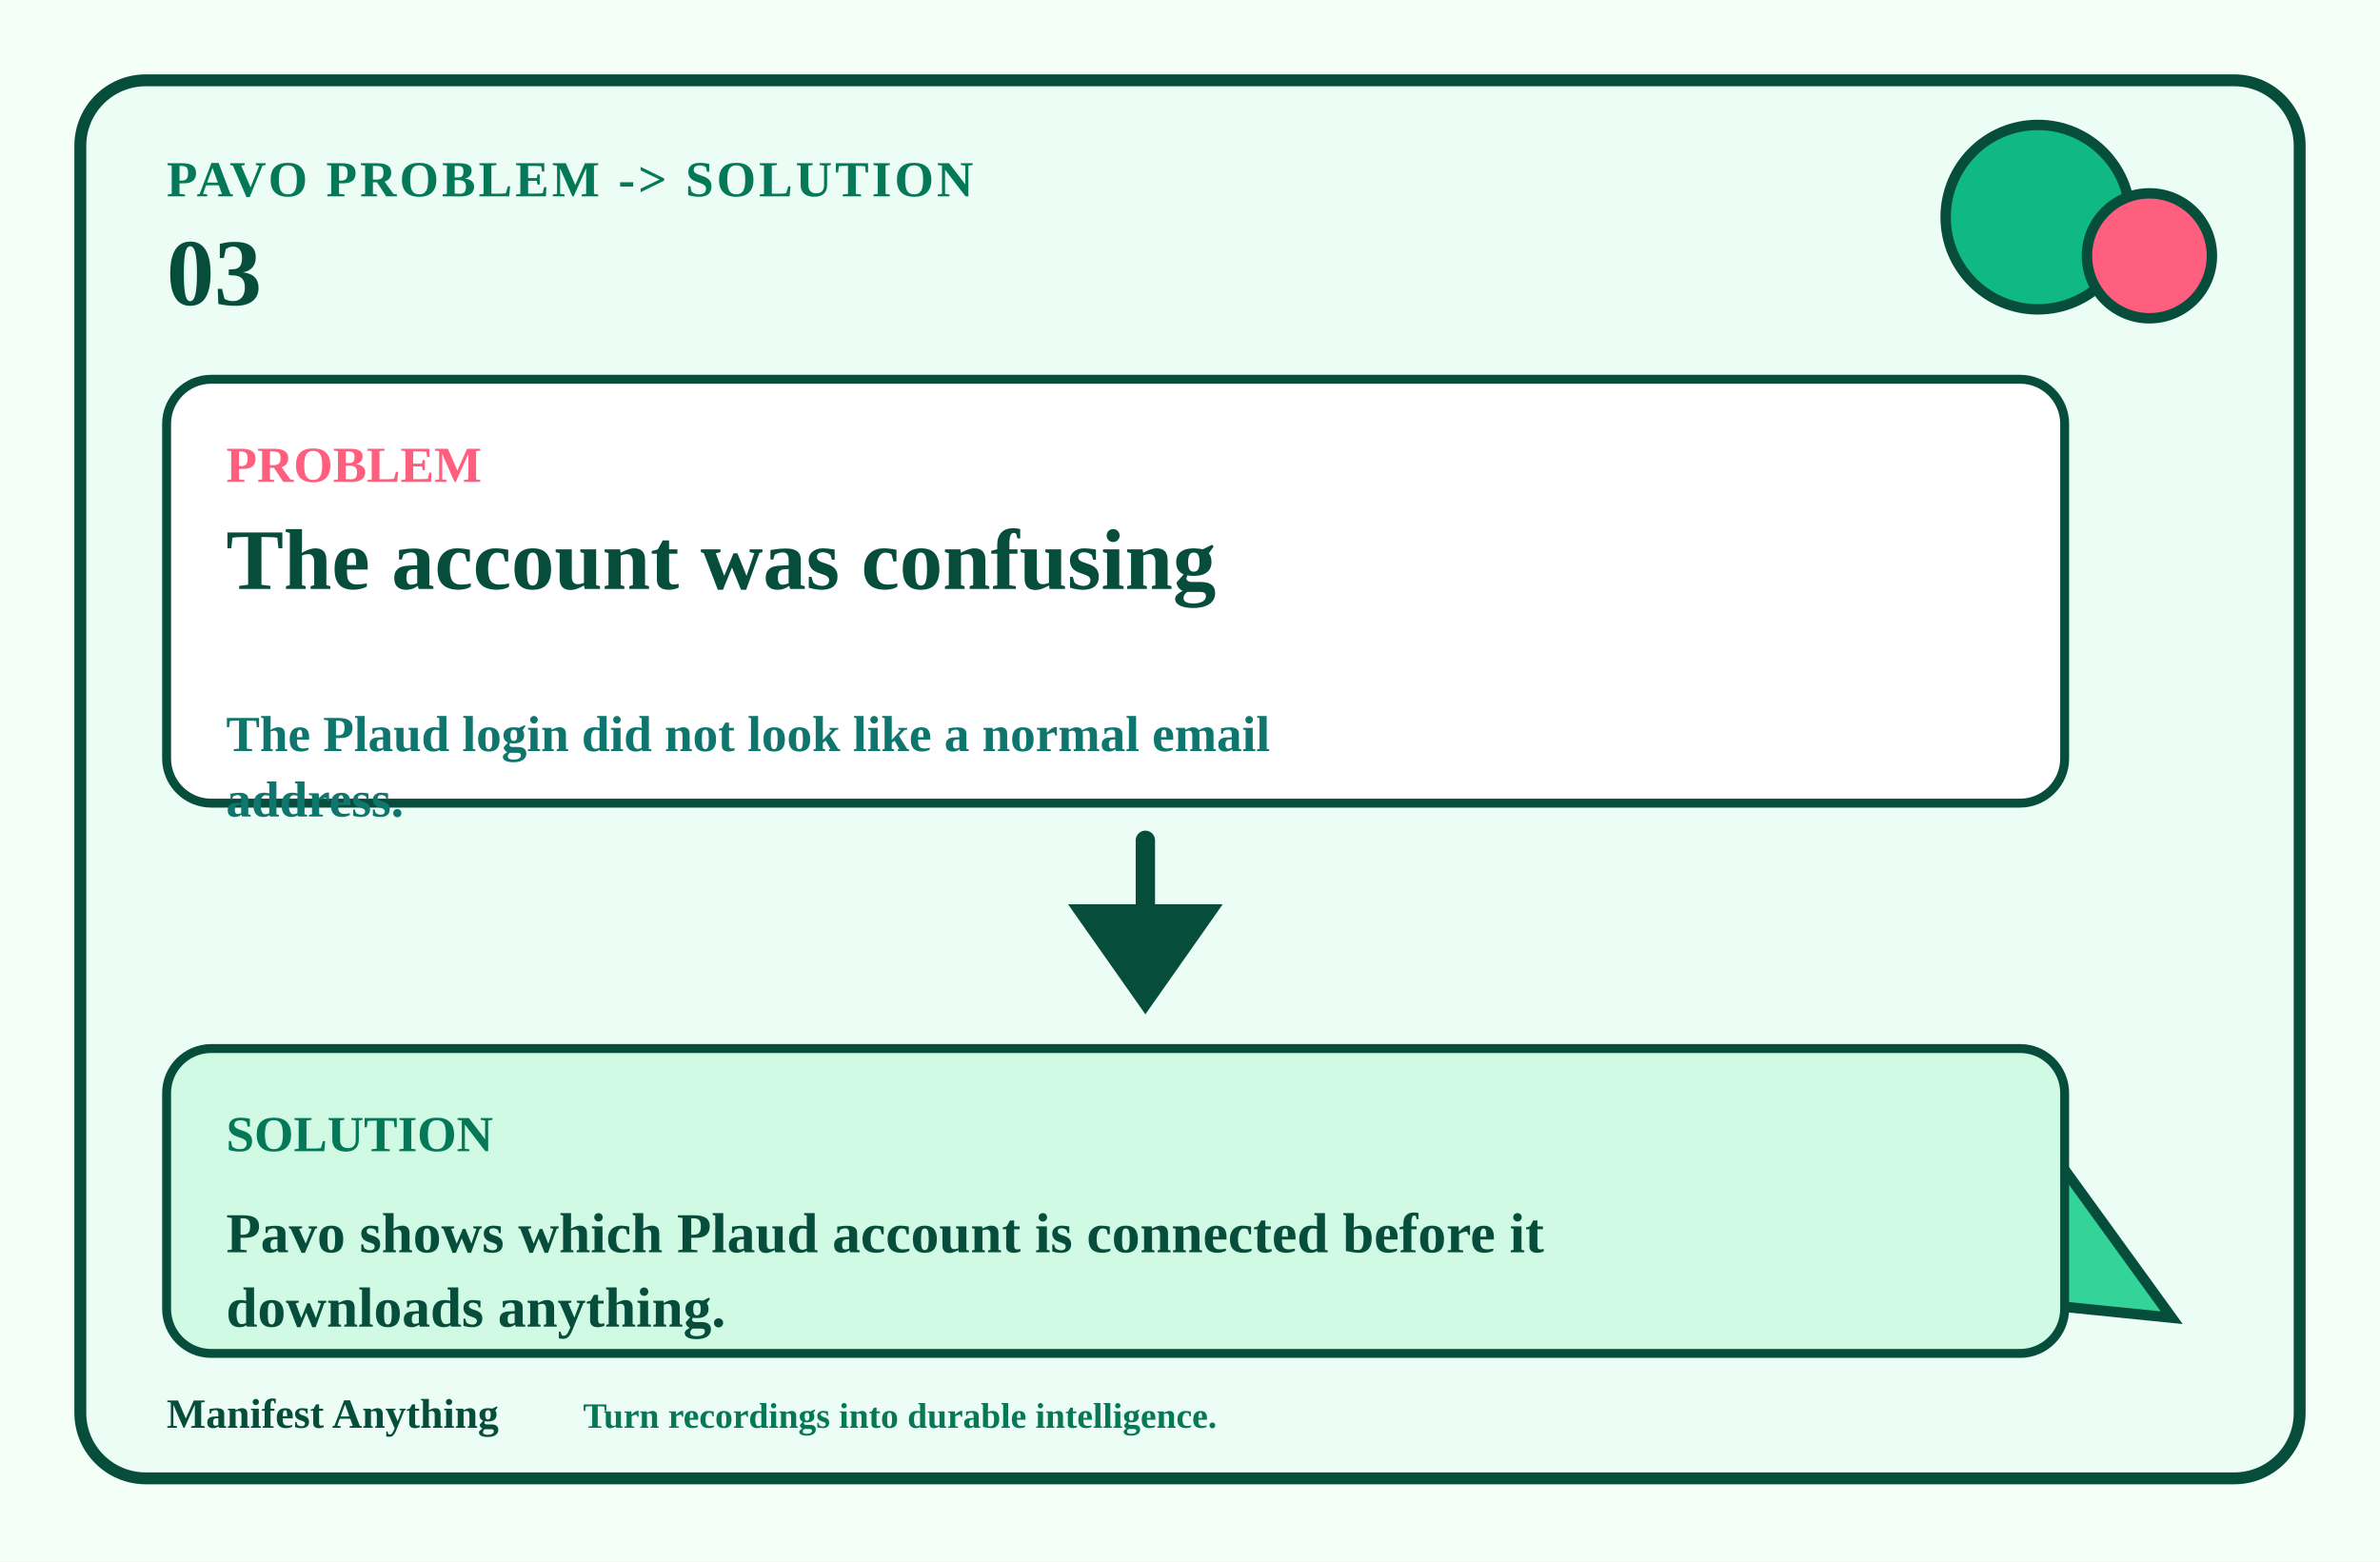
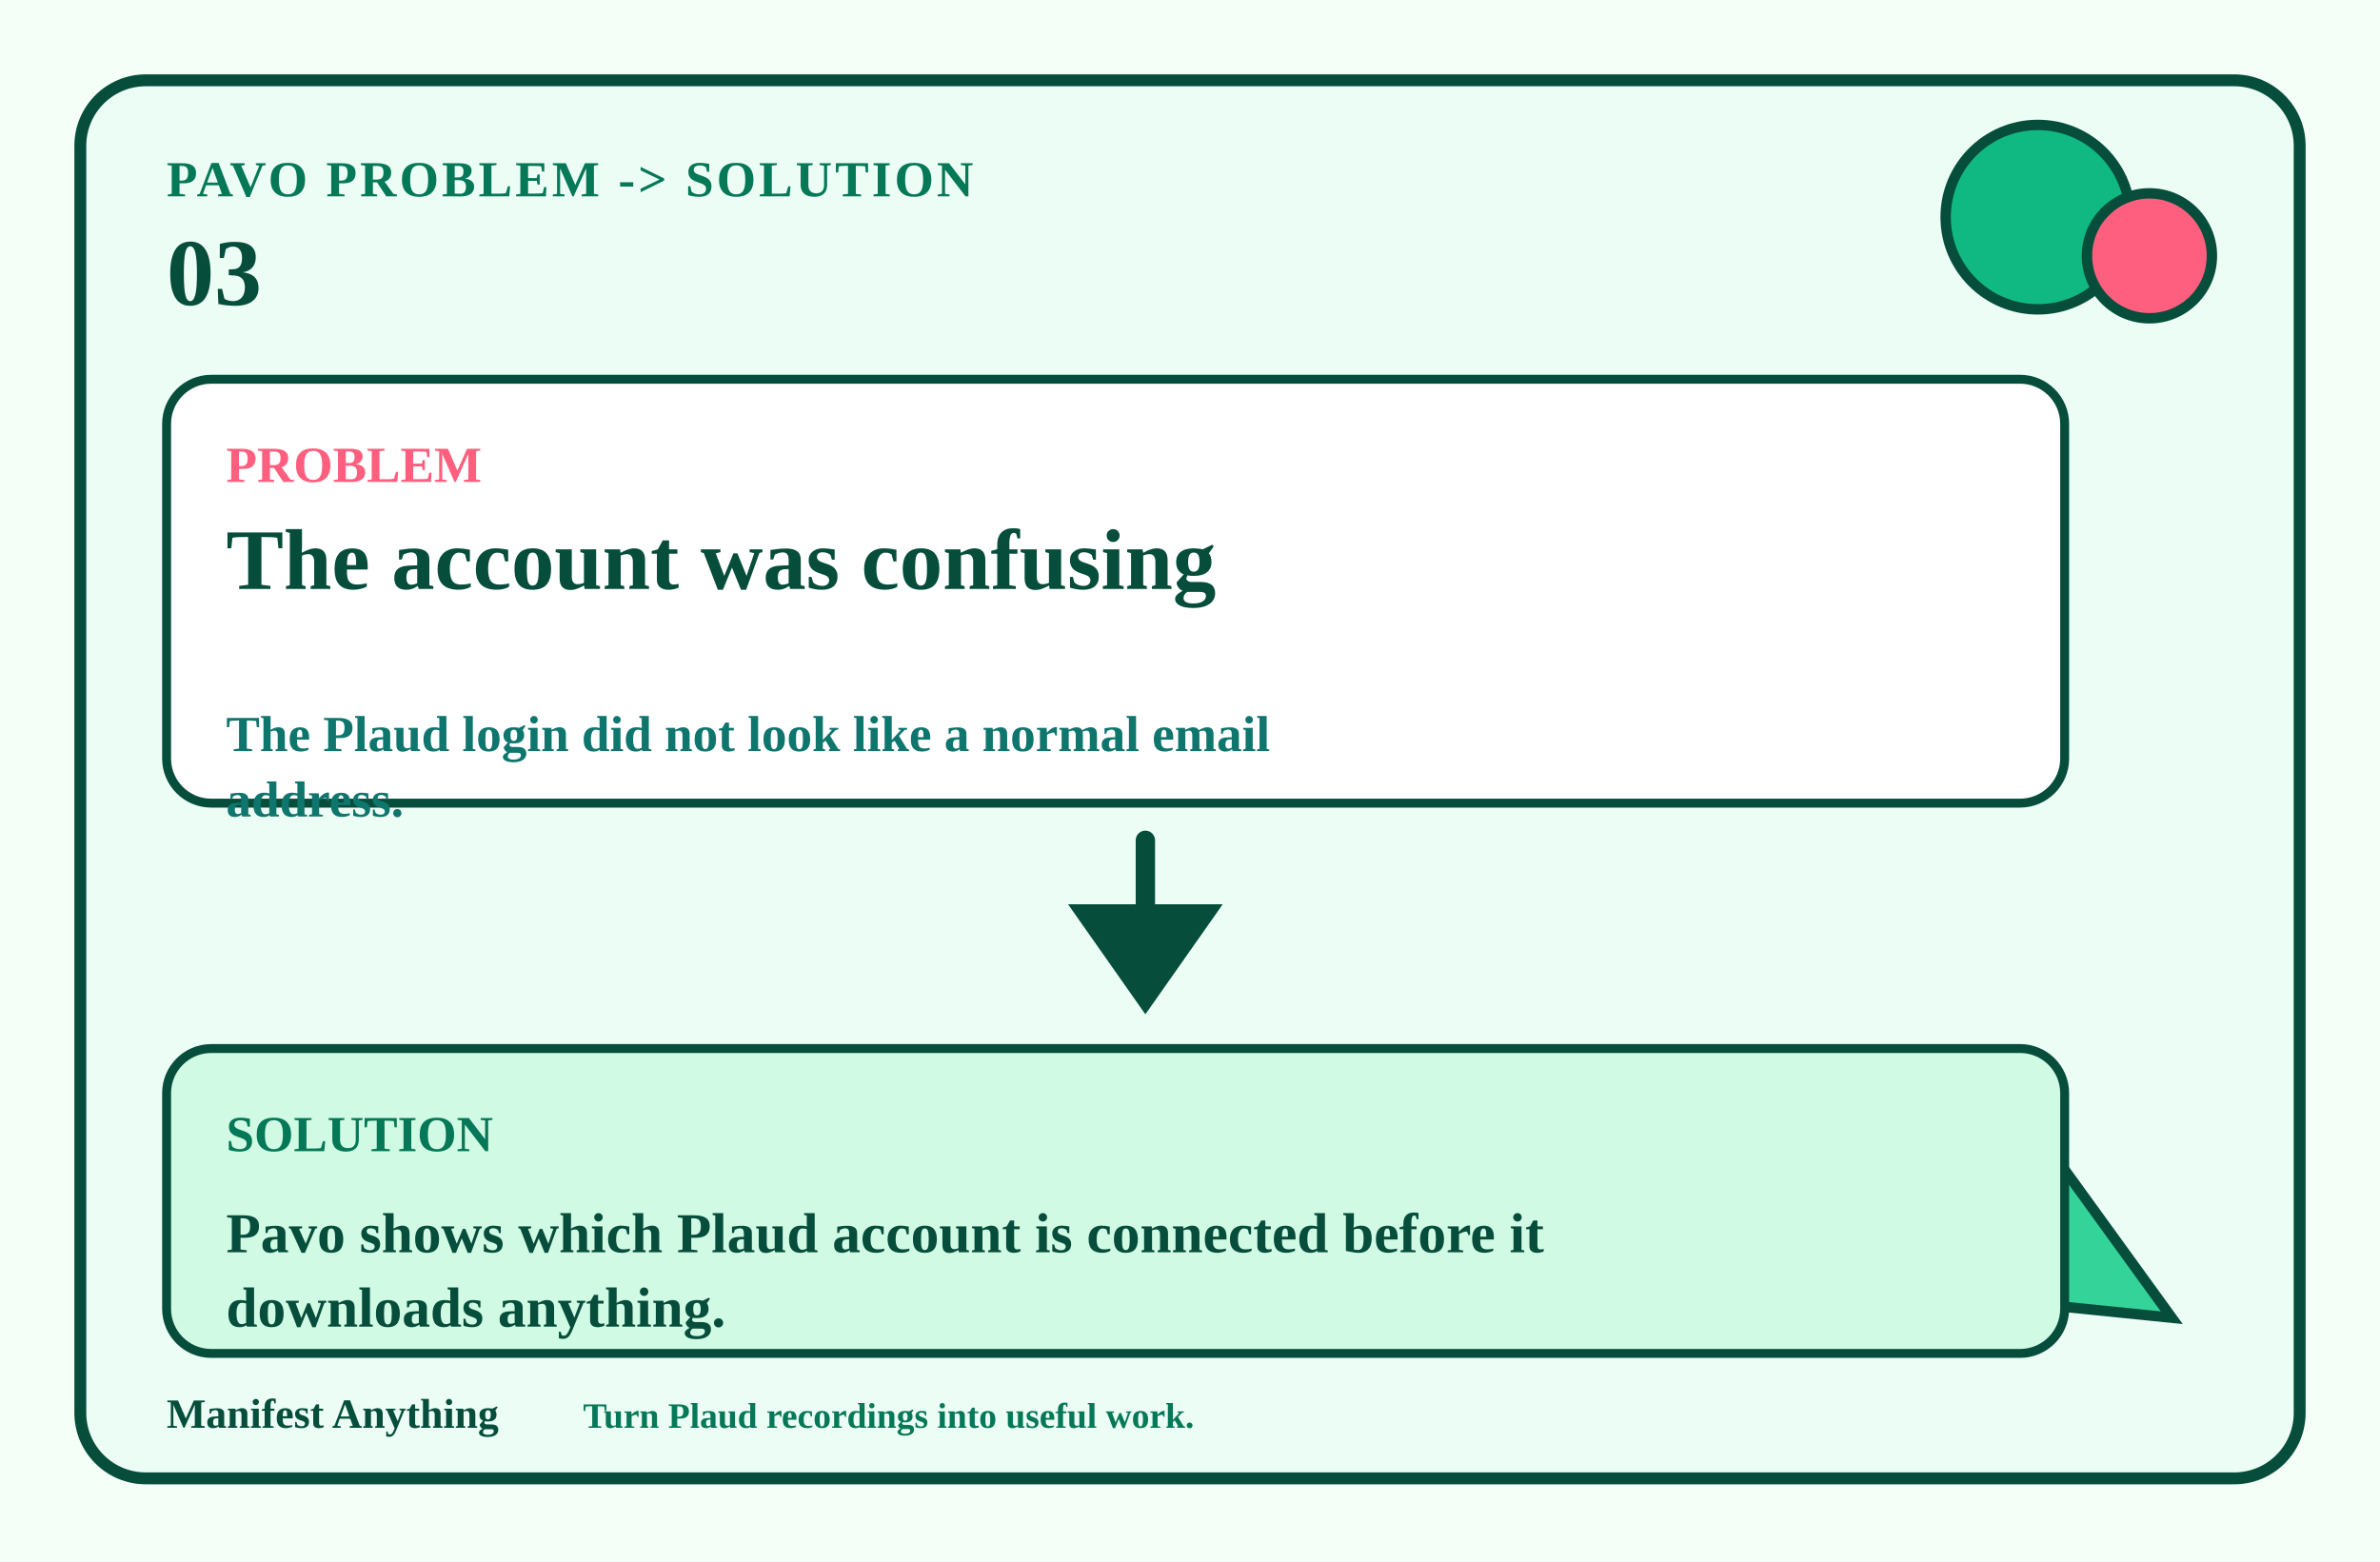
<svg xmlns="http://www.w3.org/2000/svg" width="1600" height="1050" viewBox="0 0 1600 1050" role="img" aria-labelledby="title desc">
  <rect width="1600" height="1050" fill="#f4fff8" />
  <rect x="54" y="54" width="1492" height="940" rx="44" fill="#ecfdf5" stroke="#064e3b" stroke-width="8" />
  <circle cx="1370" cy="146" r="62" fill="#10b981" stroke="#064e3b" stroke-width="7" />
  <circle cx="1445" cy="172" r="42" fill="#ff5f7e" stroke="#064e3b" stroke-width="7" />
  <polygon points="1302,870 1376,770 1460,886" fill="#34d399" stroke="#064e3b" stroke-width="7" />
  <text x="112" y="132" font-size="34" font-weight="800" fill="#047857" letter-spacing="2">PAVO PROBLEM -&gt; SOLUTION</text>
  <text x="112" y="205" font-size="64" font-weight="900" fill="#064e3b">03</text>
  <rect x="112" y="255" width="1276" height="285" rx="30" fill="#ffffff" stroke="#064e3b" stroke-width="6" />
  <text x="152" y="324" font-size="34" font-weight="900" fill="#ff5f7e">PROBLEM</text>
  <text x="152" y="396" font-size="58" font-weight="900" fill="#064e3b">The account was confusing</text>
  <text x="152" y="505" font-size="34" font-weight="650" fill="#0f766e">The Plaud login did not look like a normal email</text>
  <text x="152" y="549" font-size="34" font-weight="650" fill="#0f766e">address.</text>
  <path d="M770 565 V620" stroke="#064e3b" stroke-width="13" stroke-linecap="round" />
  <path d="M718 608 L770 682 L822 608 Z" fill="#064e3b" />
  <rect x="112" y="705" width="1276" height="205" rx="30" fill="#d1fae5" stroke="#064e3b" stroke-width="6" />
  <text x="152" y="774" font-size="34" font-weight="900" fill="#047857">SOLUTION</text>
  <text x="152" y="842" font-size="38" font-weight="800" fill="#064e3b">Pavo shows which Plaud account is connected before it</text>
  <text x="152" y="892" font-size="38" font-weight="800" fill="#064e3b">downloads anything.</text>
  <text x="112" y="960" font-size="28" font-weight="800" fill="#064e3b">Manifest Anything</text>
-   <text x="392" y="960" font-size="24" font-weight="650" fill="#047857">Turn recordings into durable intelligence.</text>
+   <text x="392" y="960" font-size="24" font-weight="650" fill="#047857">Turn Plaud recordings into useful work.</text>
</svg>
